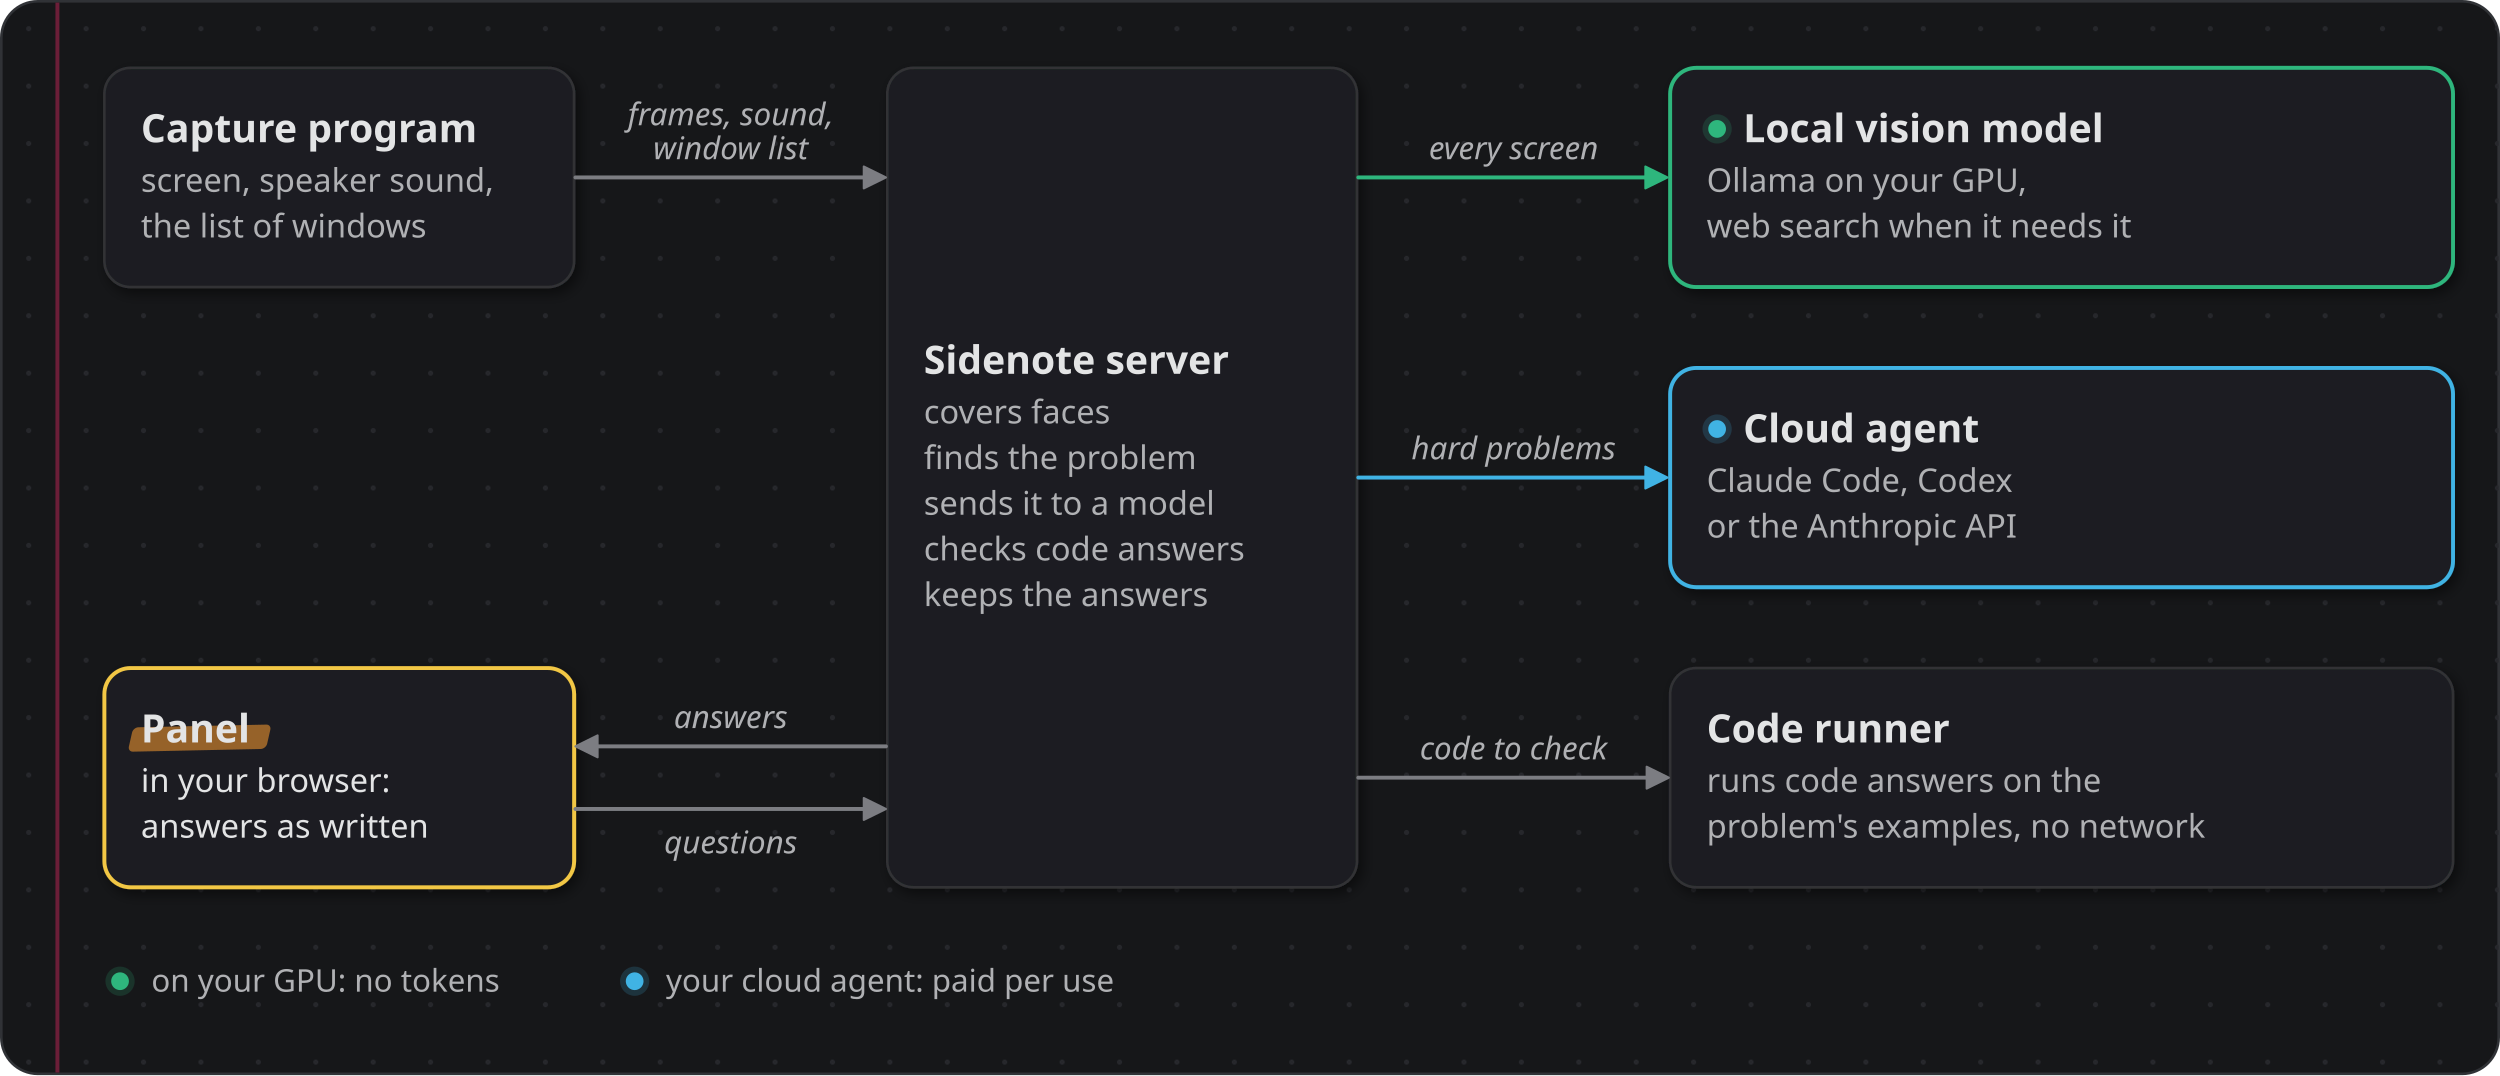
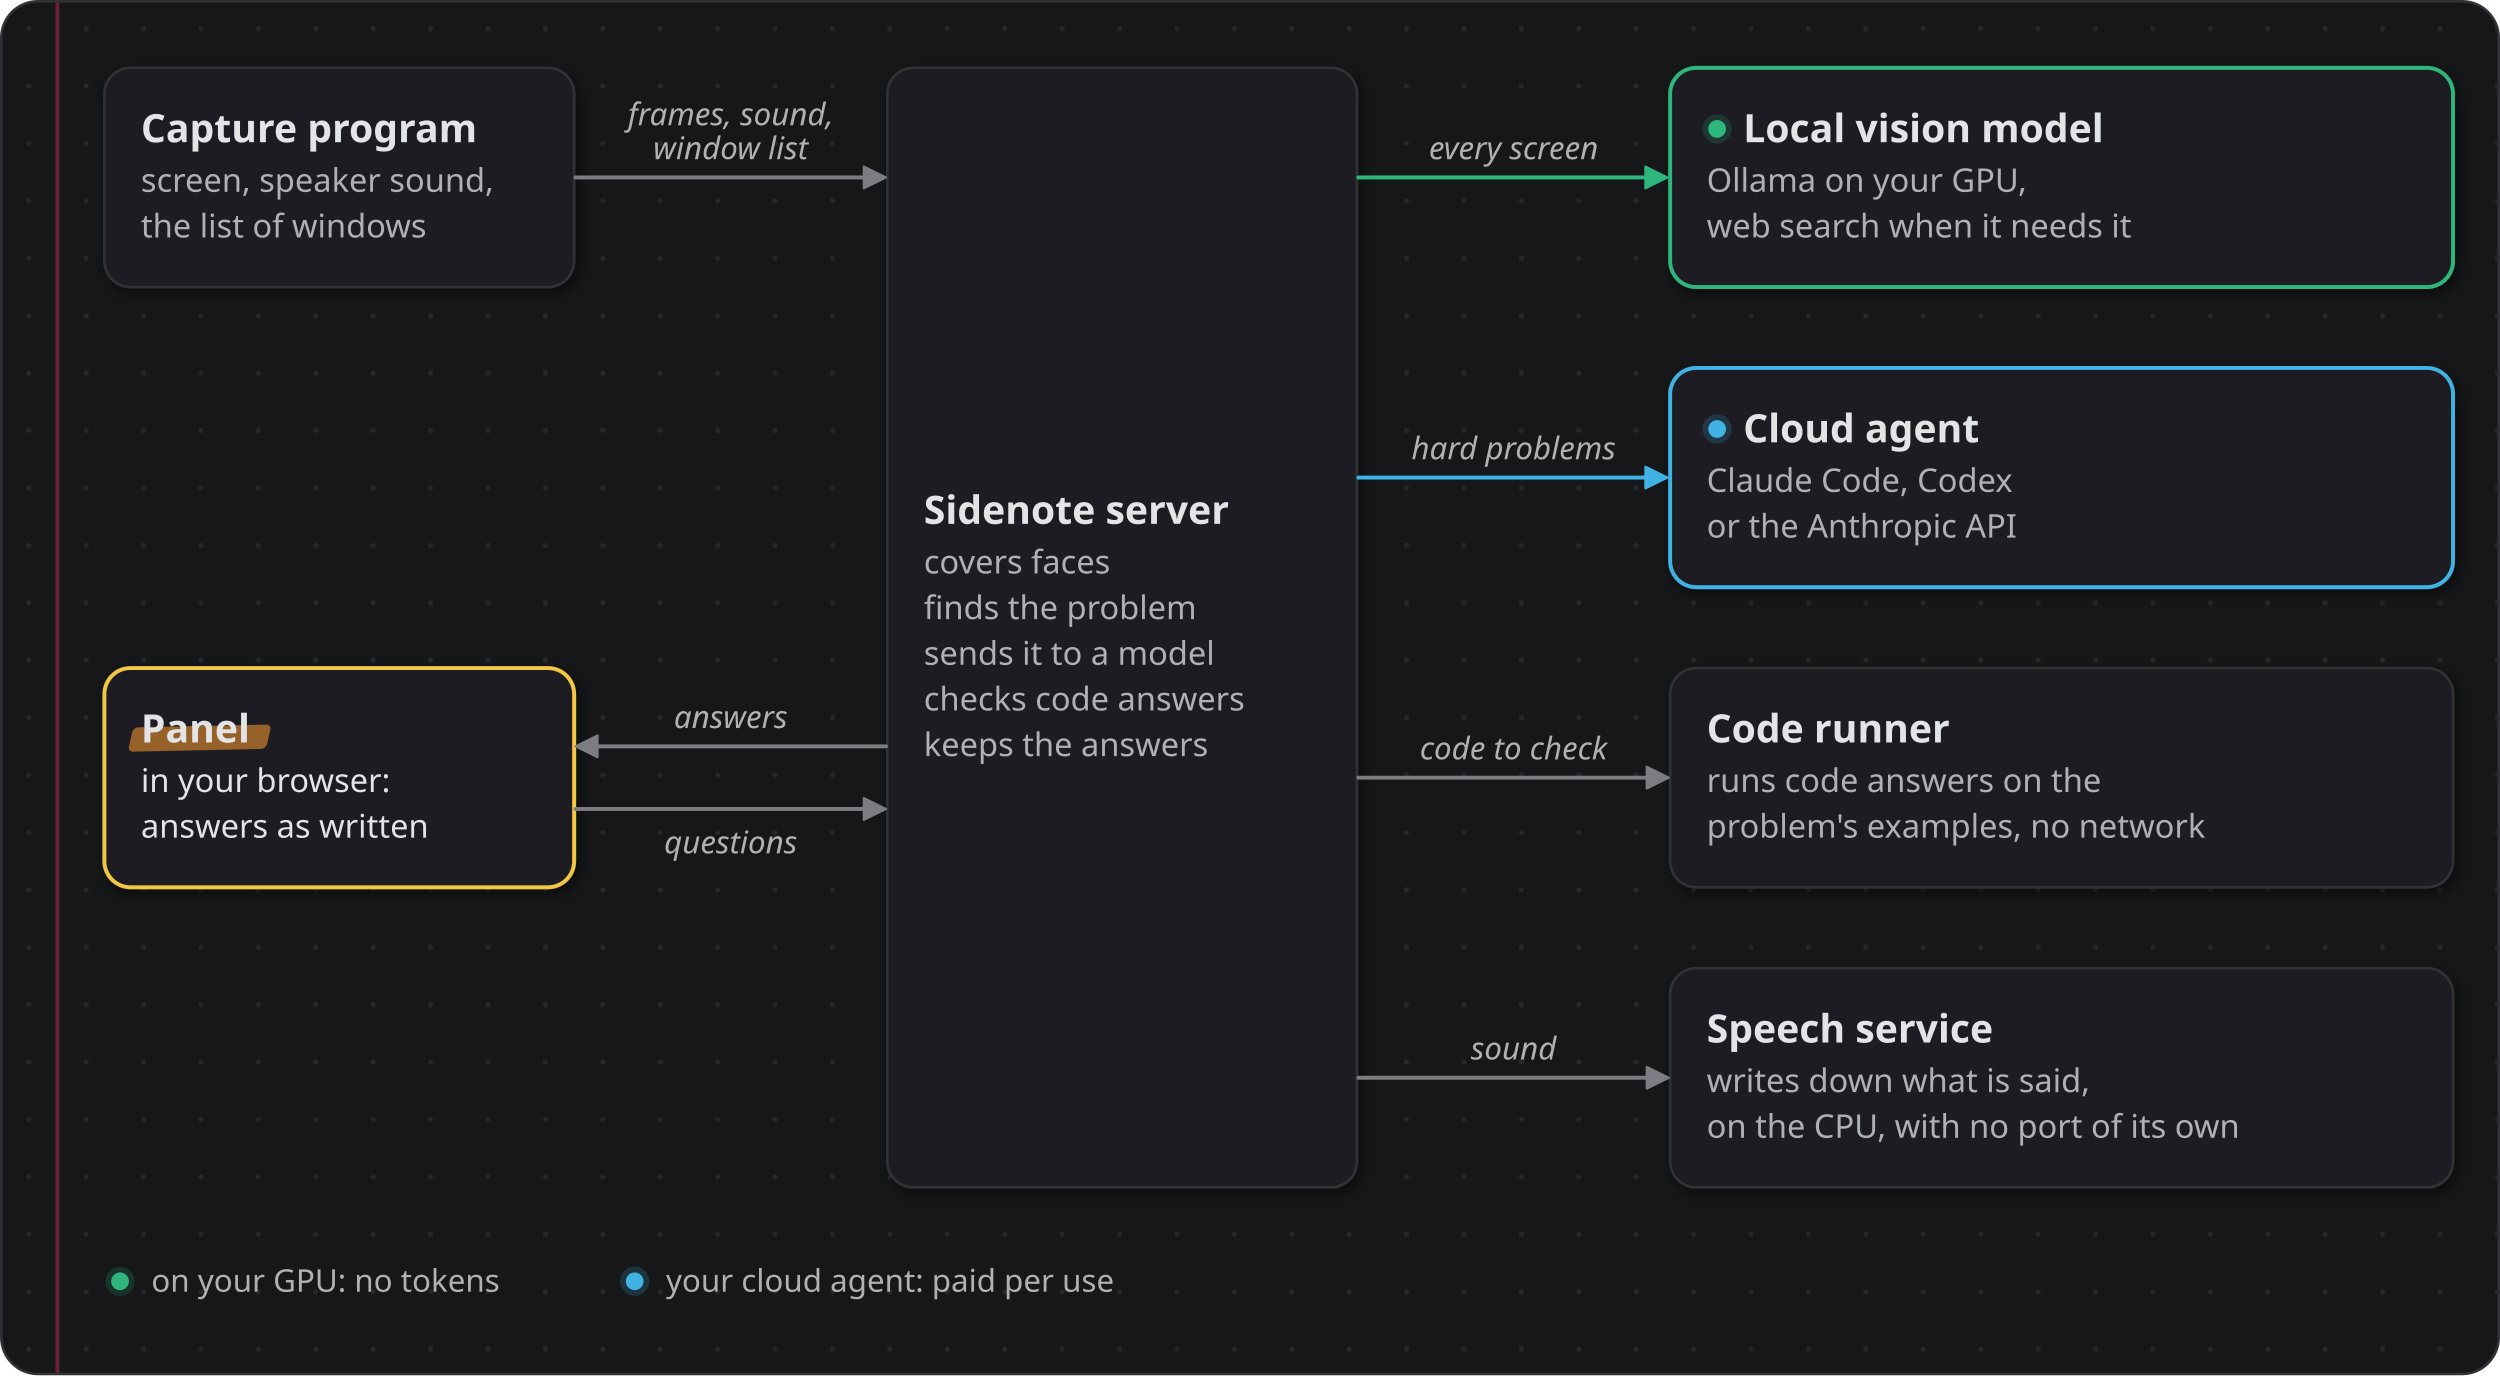
- <svg xmlns="http://www.w3.org/2000/svg" viewBox="0 0 958 412" width="958" height="412" font-family="'Pretendard Variable', Pretendard, -apple-system, BlinkMacSystemFont, 'Segoe UI', 'Noto Sans', Helvetica, Arial, sans-serif" role="img" aria-label="The capture program sends frames, sound and the window list to the Sidenote server; the server sends every screen to the local vision model on your GPU, the hard problems to the cloud agent, and code answers to the code runner; the panel shows the answers">
+ <svg xmlns="http://www.w3.org/2000/svg" viewBox="0 0 958 527" width="958" height="527" font-family="'Pretendard Variable', Pretendard, -apple-system, BlinkMacSystemFont, 'Segoe UI', 'Noto Sans', Helvetica, Arial, sans-serif" role="img" aria-label="The capture program sends frames, sound and the window list to the Sidenote server; the server sends every screen to the local vision model on your GPU, the hard problems to the cloud agent, code answers to the code runner and the sound to the speech service, which writes down what is said; the panel shows the answers">
  <defs>
    <pattern id="dots" width="22" height="22" patternUnits="userSpaceOnUse">
      <circle cx="11" cy="11" r="1" fill="#26272b" />
    </pattern>
    <filter id="relief" x="-10%" y="-20%" width="120%" height="150%">
      <feDropShadow dx="1.6" dy="2" stdDeviation="2.4" flood-color="#000000" flood-opacity="0.5" />
    </filter>
  </defs>
-   <rect x="0.5" y="0.5" width="957" height="411" rx="14" fill="#161719" stroke="#303236" />
-   <rect x="0.5" y="0.5" width="957" height="411" rx="14" fill="url(#dots)" />
-   <path d="M22,1 V411" stroke="#6b1e38" stroke-width="1.5" />
+   <rect x="0.5" y="0.5" width="957" height="526" rx="14" fill="#161719" stroke="#303236" />
+   <rect x="0.5" y="0.5" width="957" height="526" rx="14" fill="url(#dots)" />
+   <path d="M22,1 V526" stroke="#6b1e38" stroke-width="1.5" />
  <g transform="translate(40,18)">
    <rect x="0" y="8" width="180" height="84" rx="10" fill="#1d1e21" stroke="#303236" stroke-width="1" filter="url(#relief)" />
    <text x="14" y="36.5" font-size="15" font-weight="620" fill="#e3e4e5" text-anchor="start" data-box="14,166">Capture program</text>
    <text x="14" y="55.5" font-size="12.5" fill="#b0b1b4" text-anchor="start" data-box="14,166">screen, speaker sound,</text>
    <text x="14" y="73" font-size="12.5" fill="#b0b1b4" text-anchor="start" data-box="14,166">the list of windows</text>
    <rect x="0" y="238" width="180" height="84" rx="10" fill="#1d1e21" stroke="#f2c744" stroke-width="1.5" filter="url(#relief)" />
    <rect x="10" y="260.2" width="53.0" height="9.3" rx="2.0" fill="#e8912d" fill-opacity="0.6" transform="translate(36.5 264.8) rotate(-1.2) skewX(-14) translate(-36.5 -264.8)" />
    <text x="14" y="266.5" font-size="15" font-weight="680" fill="#e3e4e5" text-anchor="start" data-box="14,166">Panel</text>
    <text x="14" y="285.5" font-size="12.5" fill="#e3e4e5" text-anchor="start" data-box="14,166">in your browser:</text>
    <text x="14" y="303" font-size="12.5" fill="#e3e4e5" text-anchor="start" data-box="14,166">answers as written</text>
-     <rect x="300" y="8" width="180" height="314" rx="10" fill="#1d1e21" stroke="#303236" stroke-width="1" filter="url(#relief)" />
-     <text x="314" y="125.25" font-size="15" font-weight="620" fill="#e3e4e5" text-anchor="start" data-box="314,466">Sidenote server</text>
-     <text x="314" y="144.25" font-size="12.5" fill="#b0b1b4" text-anchor="start" data-box="314,466">covers faces</text>
-     <text x="314" y="161.75" font-size="12.5" fill="#b0b1b4" text-anchor="start" data-box="314,466">finds the problem</text>
-     <text x="314" y="179.25" font-size="12.5" fill="#b0b1b4" text-anchor="start" data-box="314,466">sends it to a model</text>
-     <text x="314" y="196.75" font-size="12.5" fill="#b0b1b4" text-anchor="start" data-box="314,466">checks code answers</text>
-     <text x="314" y="214.25" font-size="12.5" fill="#b0b1b4" text-anchor="start" data-box="314,466">keeps the answers</text>
+     <rect x="300" y="8" width="180" height="429" rx="10" fill="#1d1e21" stroke="#303236" stroke-width="1" filter="url(#relief)" />
+     <text x="314" y="182.75" font-size="15" font-weight="620" fill="#e3e4e5" text-anchor="start" data-box="314,466">Sidenote server</text>
+     <text x="314" y="201.75" font-size="12.5" fill="#b0b1b4" text-anchor="start" data-box="314,466">covers faces</text>
+     <text x="314" y="219.25" font-size="12.5" fill="#b0b1b4" text-anchor="start" data-box="314,466">finds the problem</text>
+     <text x="314" y="236.75" font-size="12.5" fill="#b0b1b4" text-anchor="start" data-box="314,466">sends it to a model</text>
+     <text x="314" y="254.25" font-size="12.5" fill="#b0b1b4" text-anchor="start" data-box="314,466">checks code answers</text>
+     <text x="314" y="271.75" font-size="12.5" fill="#b0b1b4" text-anchor="start" data-box="314,466">keeps the answers</text>
    <rect x="600" y="8" width="300" height="84" rx="10" fill="#1d1e21" stroke="#2eb67d" stroke-width="1.5" filter="url(#relief)" />
    <circle cx="618" cy="31.4" r="5.6" fill="#2eb67d" fill-opacity="0.18" />
    <circle cx="618" cy="31.4" r="3.4" fill="#2eb67d" />
    <text x="628" y="36.5" font-size="15" font-weight="620" fill="#e3e4e5" text-anchor="start" data-box="628,886">Local vision model</text>
    <text x="614" y="55.5" font-size="12.5" fill="#b0b1b4" text-anchor="start" data-box="614,886">Ollama on your GPU,</text>
    <text x="614" y="73" font-size="12.5" fill="#b0b1b4" text-anchor="start" data-box="614,886">web search when it needs it</text>
    <rect x="600" y="123" width="300" height="84" rx="10" fill="#1d1e21" stroke="#40b3e4" stroke-width="1.5" filter="url(#relief)" />
    <circle cx="618" cy="146.4" r="5.6" fill="#40b3e4" fill-opacity="0.18" />
    <circle cx="618" cy="146.4" r="3.4" fill="#40b3e4" />
    <text x="628" y="151.5" font-size="15" font-weight="620" fill="#e3e4e5" text-anchor="start" data-box="628,886">Cloud agent</text>
    <text x="614" y="170.5" font-size="12.5" fill="#b0b1b4" text-anchor="start" data-box="614,886">Claude Code, Codex</text>
    <text x="614" y="188" font-size="12.5" fill="#b0b1b4" text-anchor="start" data-box="614,886">or the Anthropic API</text>
    <rect x="600" y="238" width="300" height="84" rx="10" fill="#1d1e21" stroke="#303236" stroke-width="1" filter="url(#relief)" />
    <text x="614" y="266.5" font-size="15" font-weight="620" fill="#e3e4e5" text-anchor="start" data-box="614,886">Code runner</text>
    <text x="614" y="285.5" font-size="12.5" fill="#b0b1b4" text-anchor="start" data-box="614,886">runs code answers on the</text>
    <text x="614" y="303" font-size="12.5" fill="#b0b1b4" text-anchor="start" data-box="614,886">problem's examples, no network</text>
+     <rect x="600" y="353" width="300" height="84" rx="10" fill="#1d1e21" stroke="#303236" stroke-width="1" filter="url(#relief)" />
+     <text x="614" y="381.5" font-size="15" font-weight="620" fill="#e3e4e5" text-anchor="start" data-box="614,886">Speech service</text>
+     <text x="614" y="400.5" font-size="12.5" fill="#b0b1b4" text-anchor="start" data-box="614,886">writes down what is said,</text>
+     <text x="614" y="418" font-size="12.5" fill="#b0b1b4" text-anchor="start" data-box="614,886">on the CPU, with no port of its own</text>
    <path d="M180.5,50 L292.5,50" fill="none" stroke="#7c7d82" stroke-width="1.5" stroke-linecap="round" stroke-linejoin="round" />
    <path d="M299.5,50 L291.0,54.2 L291.0,45.8 Z" fill="#7c7d82" stroke="#7c7d82" stroke-width="0.8" stroke-linejoin="round" data-tip="299.5,50" />
    <text x="240" y="30" font-size="12" font-style="italic" fill="#b0b1b4" text-anchor="middle" data-box="188,292">frames, sound,</text>
    <text x="240" y="43" font-size="12" font-style="italic" fill="#b0b1b4" text-anchor="middle" data-box="188,292">window list</text>
    <path d="M480.5,50 L592,50" fill="none" stroke="#2eb67d" stroke-width="1.5" stroke-linecap="round" stroke-linejoin="round" />
    <path d="M599,50 L590.5,54.2 L590.5,45.8 Z" fill="#2eb67d" stroke="#2eb67d" stroke-width="0.8" stroke-linejoin="round" data-tip="599,50" />
    <text x="540" y="43" font-size="12" font-style="italic" fill="#b0b1b4" text-anchor="middle" data-box="488,592">every screen</text>
    <path d="M480.5,165 L592,165" fill="none" stroke="#40b3e4" stroke-width="1.5" stroke-linecap="round" stroke-linejoin="round" />
    <path d="M599,165 L590.5,169.2 L590.5,160.8 Z" fill="#40b3e4" stroke="#40b3e4" stroke-width="0.8" stroke-linejoin="round" data-tip="599,165" />
    <text x="540" y="158" font-size="12" font-style="italic" fill="#b0b1b4" text-anchor="middle" data-box="488,592">hard problems</text>
    <path d="M480.5,280 L592.5,280" fill="none" stroke="#7c7d82" stroke-width="1.5" stroke-linecap="round" stroke-linejoin="round" />
    <path d="M599.5,280 L591.0,284.2 L591.0,275.8 Z" fill="#7c7d82" stroke="#7c7d82" stroke-width="0.8" stroke-linejoin="round" data-tip="599.5,280" />
    <text x="540" y="273" font-size="12" font-style="italic" fill="#b0b1b4" text-anchor="middle" data-box="488,592">code to check</text>
+     <path d="M480.5,395 L592.5,395" fill="none" stroke="#7c7d82" stroke-width="1.5" stroke-linecap="round" stroke-linejoin="round" />
+     <path d="M599.5,395 L591.0,399.2 L591.0,390.8 Z" fill="#7c7d82" stroke="#7c7d82" stroke-width="0.8" stroke-linejoin="round" data-tip="599.5,395" />
+     <text x="540" y="388" font-size="12" font-style="italic" fill="#b0b1b4" text-anchor="middle" data-box="488,592">sound</text>
    <path d="M299.5,268 L187.5,268" fill="none" stroke="#7c7d82" stroke-width="1.5" stroke-linecap="round" stroke-linejoin="round" />
    <path d="M180.5,268 L189.0,263.8 L189.0,272.2 Z" fill="#7c7d82" stroke="#7c7d82" stroke-width="0.8" stroke-linejoin="round" data-tip="180.5,268" />
    <text x="240" y="261" font-size="12" font-style="italic" fill="#b0b1b4" text-anchor="middle" data-box="188,292">answers</text>
    <path d="M180.5,292 L292.5,292" fill="none" stroke="#7c7d82" stroke-width="1.5" stroke-linecap="round" stroke-linejoin="round" />
    <path d="M299.5,292 L291.0,296.2 L291.0,287.8 Z" fill="#7c7d82" stroke="#7c7d82" stroke-width="0.8" stroke-linejoin="round" data-tip="299.5,292" />
    <text x="240" y="309" font-size="12" font-style="italic" fill="#b0b1b4" text-anchor="middle" data-box="188,292">questions</text>
-     <circle cx="6" cy="358" r="5.6" fill="#2eb67d" fill-opacity="0.18" />
-     <circle cx="6" cy="358" r="3.4" fill="#2eb67d" />
-     <text x="18" y="362" font-size="12" fill="#b0b1b4" text-anchor="start" data-box="18,900">on your GPU: no tokens</text>
-     <circle cx="203.2" cy="358" r="5.6" fill="#40b3e4" fill-opacity="0.18" />
-     <circle cx="203.2" cy="358" r="3.4" fill="#40b3e4" />
-     <text x="215.2" y="362" font-size="12" fill="#b0b1b4" text-anchor="start" data-box="215.2,900">your cloud agent: paid per use</text>
+     <circle cx="6" cy="473" r="5.6" fill="#2eb67d" fill-opacity="0.18" />
+     <circle cx="6" cy="473" r="3.4" fill="#2eb67d" />
+     <text x="18" y="477" font-size="12" fill="#b0b1b4" text-anchor="start" data-box="18,900">on your GPU: no tokens</text>
+     <circle cx="203.2" cy="473" r="5.6" fill="#40b3e4" fill-opacity="0.18" />
+     <circle cx="203.2" cy="473" r="3.4" fill="#40b3e4" />
+     <text x="215.2" y="477" font-size="12" fill="#b0b1b4" text-anchor="start" data-box="215.2,900">your cloud agent: paid per use</text>
  </g>
</svg>
